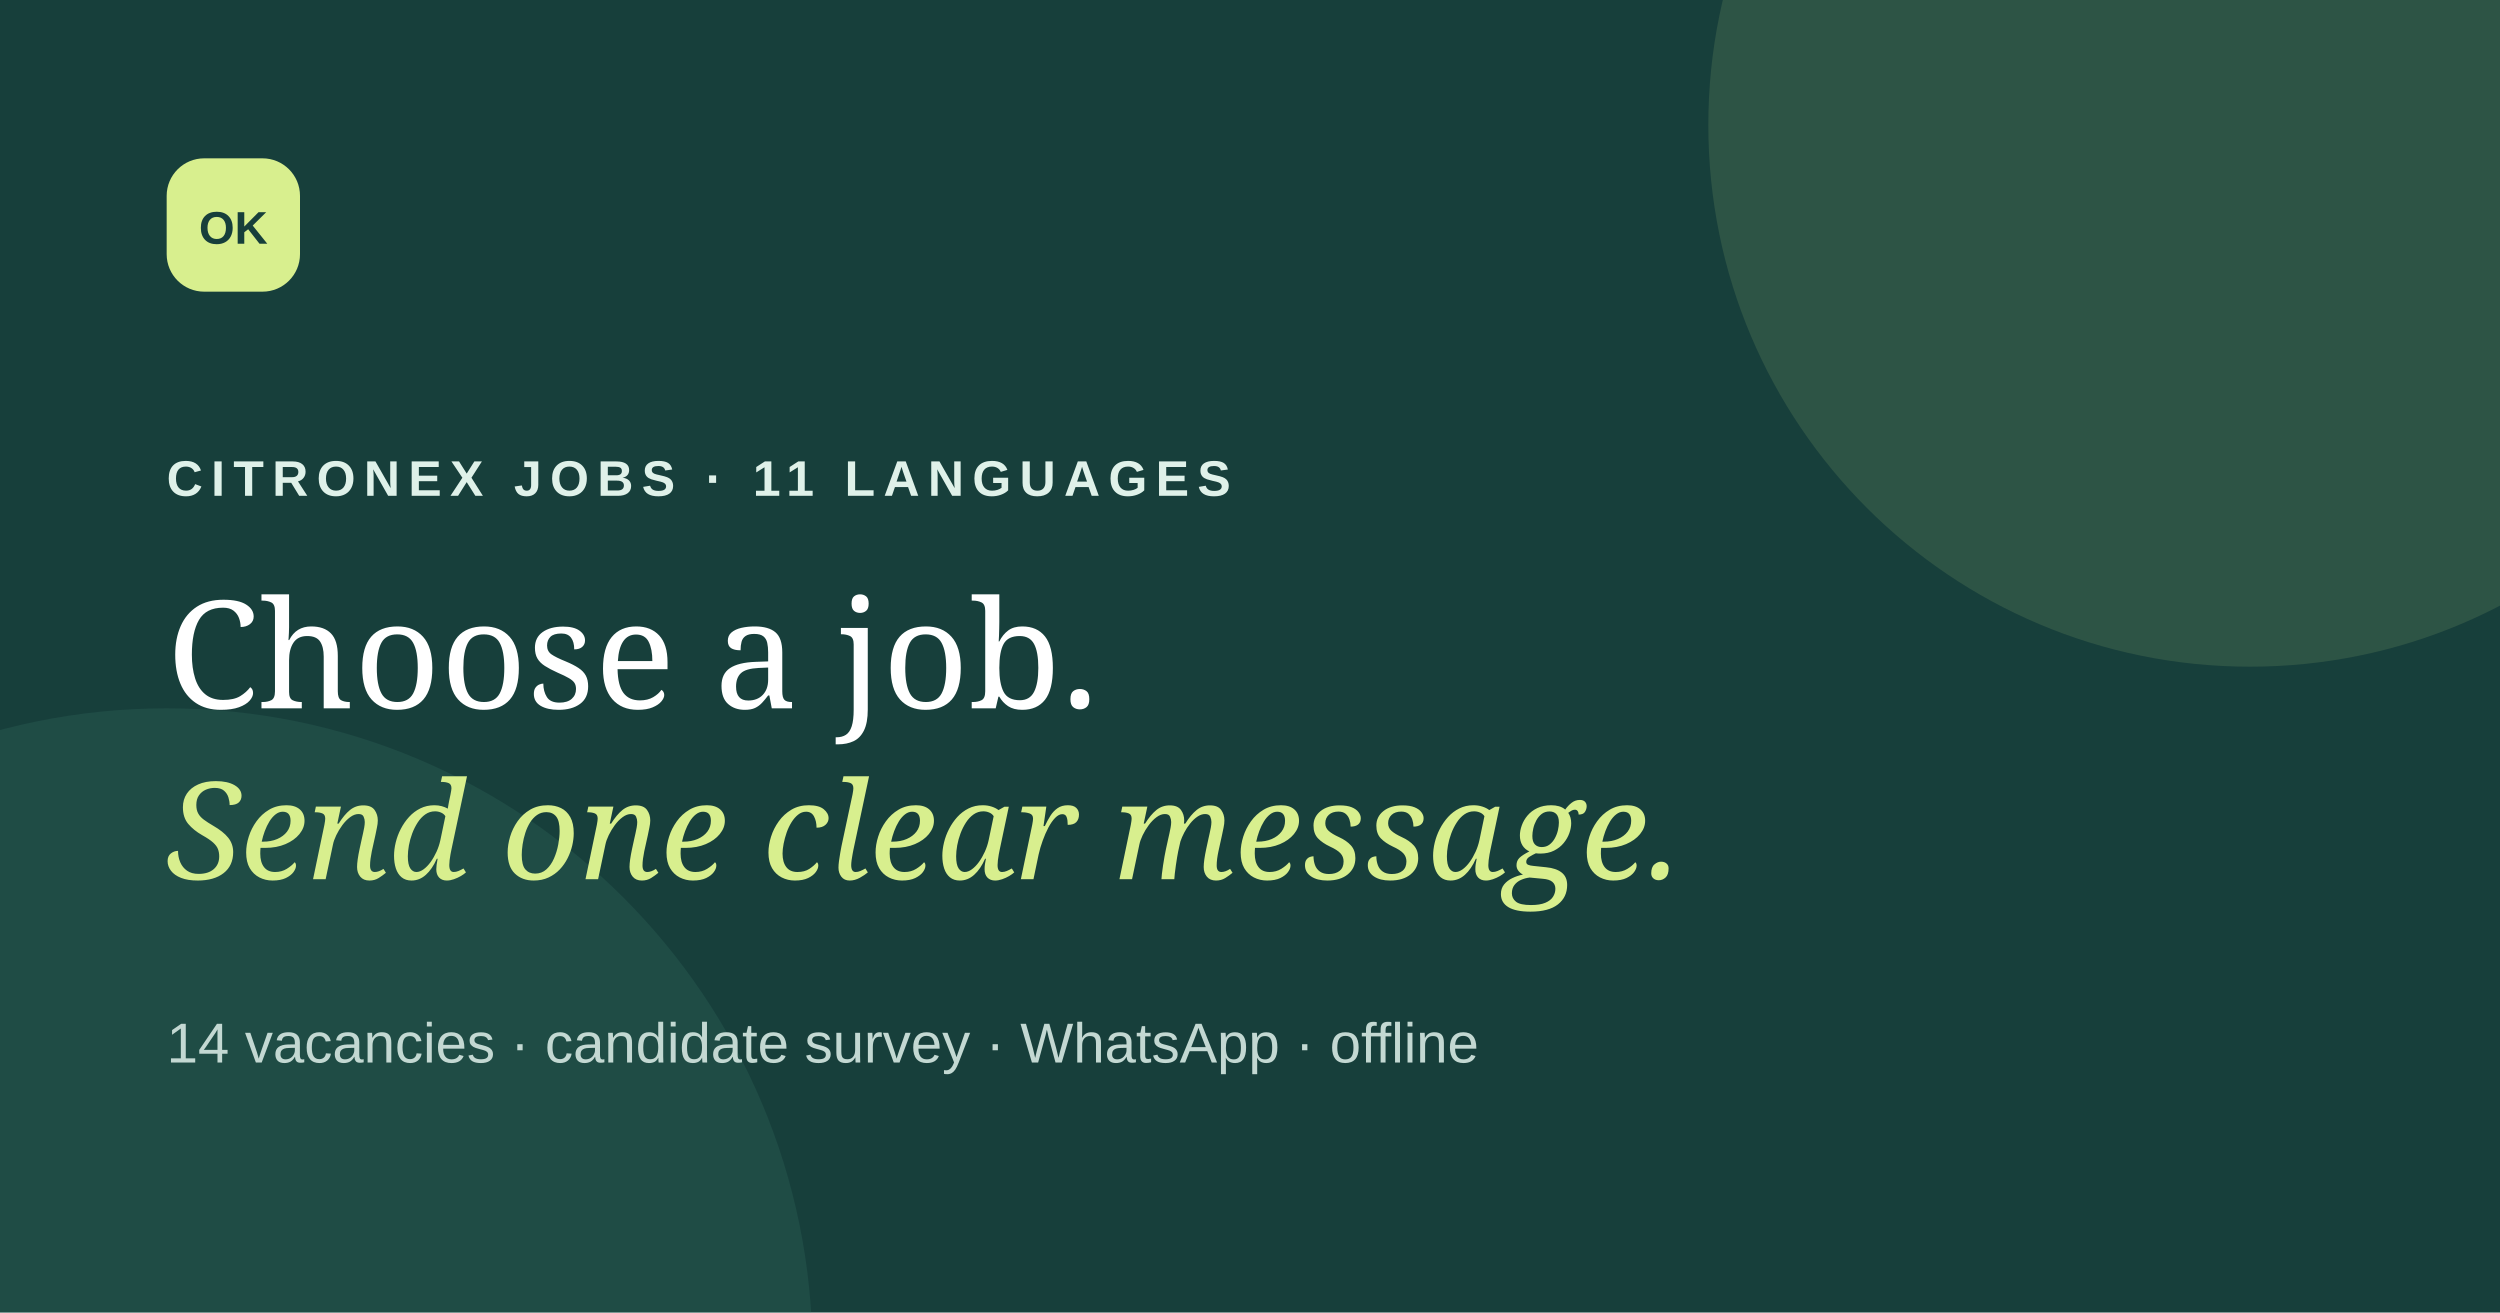
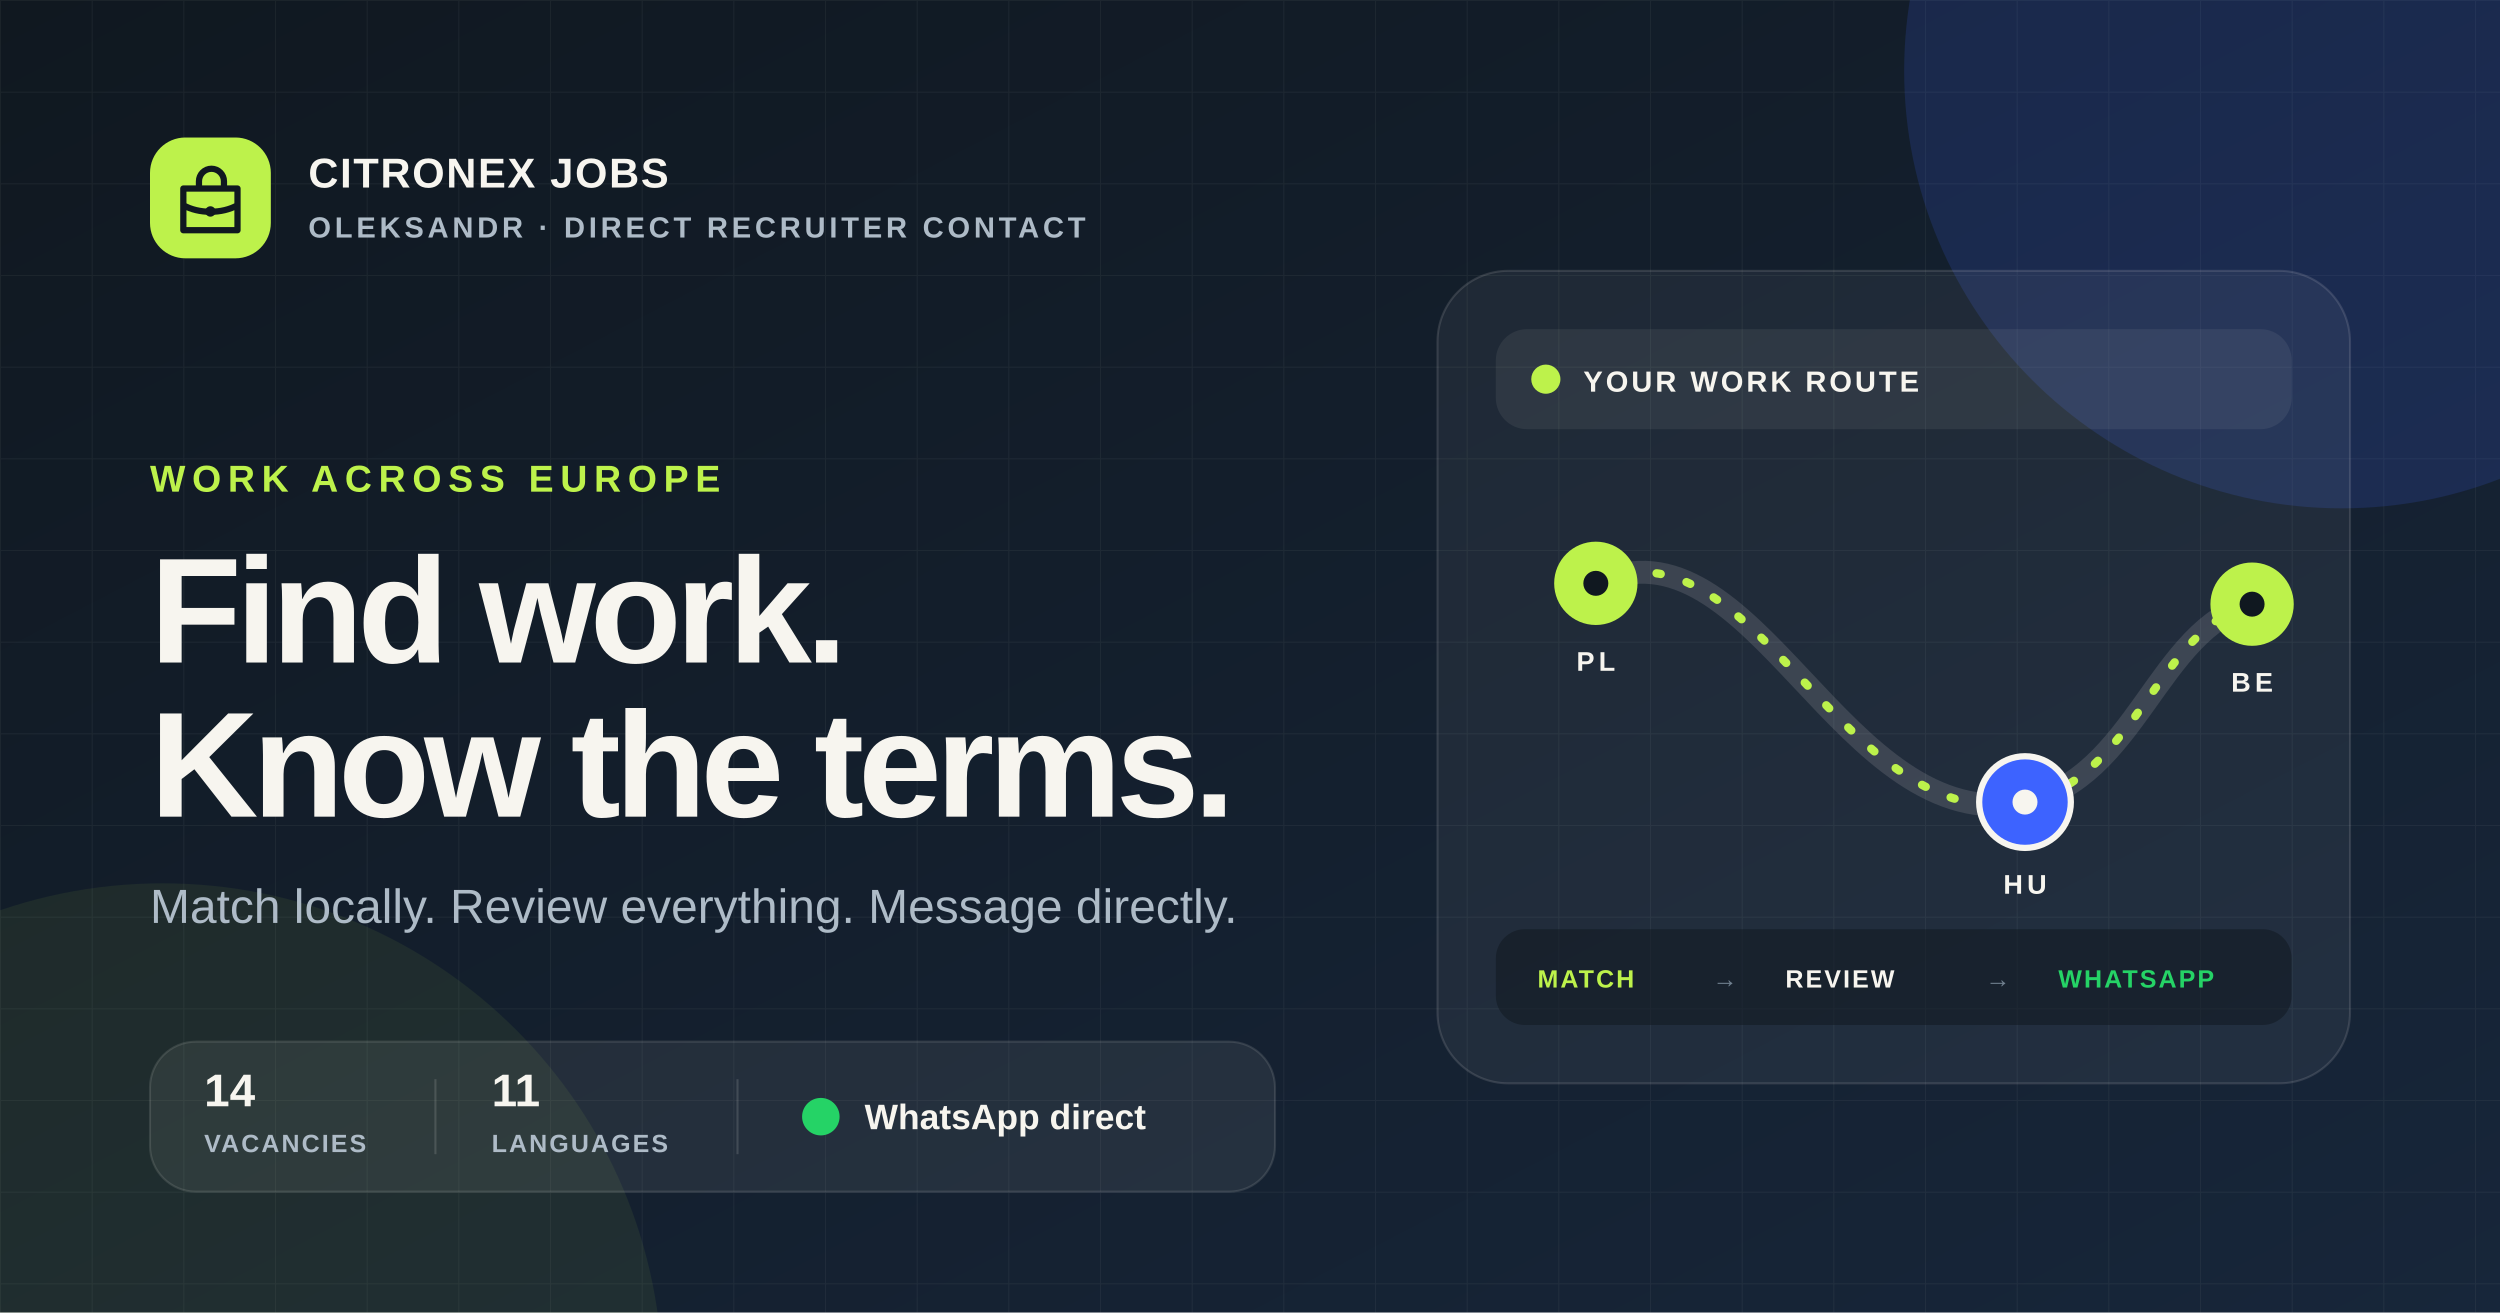
<svg xmlns="http://www.w3.org/2000/svg" width="1200" height="630" viewBox="0 0 1200 630" role="img" aria-labelledby="title desc">
-   <rect width="1200" height="630" fill="#173f3b" />
-   <circle cx="1080" cy="60" r="260" fill="#d8ef8e" opacity=".12" />
-   <circle cx="80" cy="650" r="310" fill="#4d9481" opacity=".15" />
-   <rect x="80" y="76" width="64" height="64" rx="18" fill="#d8ef8e" />
-   <text x="112" y="117" text-anchor="middle" fill="#173f3b" font-family="Arial, sans-serif" font-size="22" font-weight="700">OK</text>
-   <text x="80" y="238" fill="#dff1e9" font-family="Arial, sans-serif" font-size="24" font-weight="700" letter-spacing="4">CITRONEX JOBS · 11 LANGUAGES</text>
-   <text x="80" y="340" fill="#ffffff" font-family="Georgia, serif" font-size="72">Choose a job.</text>
-   <text x="80" y="422" fill="#d8ef8e" font-family="Georgia, serif" font-size="65" font-style="italic">Send one clear message.</text>
-   <text x="80" y="510" fill="#c3d8d2" font-family="Arial, sans-serif" font-size="27">14 vacancies · candidate survey · WhatsApp · offline</text>
+   <defs>
+     <linearGradient id="share-bg" x1="0" y1="0" x2="1" y2="1">
+       <stop offset="0" stop-color="#101820" />
+       <stop offset="1" stop-color="#17263a" />
+     </linearGradient>
+     <linearGradient id="share-route" x1="747" y1="200" x2="1080" y2="404" gradientUnits="userSpaceOnUse">
+       <stop stop-color="#bdf24b" />
+       <stop offset=".5" stop-color="#3d63ff" />
+       <stop offset="1" stop-color="#bdf24b" />
+     </linearGradient>
+     <pattern id="share-grid" width="44" height="44" patternUnits="userSpaceOnUse">
+       <path d="M44 0H0v44" fill="none" stroke="#f7f5ef" stroke-opacity=".05" />
+     </pattern>
+   </defs>
+   <rect width="1200" height="630" fill="url(#share-bg)" />
+   <rect width="1200" height="630" fill="url(#share-grid)" />
+   <circle cx="1124" cy="34" r="210" fill="#3d63ff" opacity=".16" />
+   <circle cx="78" cy="664" r="240" fill="#bdf24b" opacity=".07" />
+   <g font-family="Arial, 'Segoe UI', sans-serif">
+     <g transform="translate(72 66)">
+       <rect width="58" height="58" rx="17" fill="#bdf24b" />
+       <path d="M16 24.5h26v20H16zM23.5 24.5V21c0-3.3 2.7-6 6-6s6 2.7 6 6v3.5M16 32.5c7.4 4.2 18.6 4.2 26 0" fill="none" stroke="#101820" stroke-width="3" stroke-linecap="round" stroke-linejoin="round" />
+       <circle cx="29" cy="35.5" r="2.5" fill="#101820" />
+       <text x="76" y="24" fill="#f7f5ef" font-size="20" font-weight="800" letter-spacing=".8">CITRONEX JOBS</text>
+       <text x="76" y="48" fill="#aebbc7" font-size="14" font-weight="700" letter-spacing="1.8">OLEKSANDR · DIRECT RECRUITER CONTACT</text>
+     </g>
+     <text x="72" y="236" fill="#bdf24b" font-size="18" font-weight="800" letter-spacing="3.2">WORK ACROSS EUROPE</text>
+     <text x="72" y="318" fill="#f7f5ef" font-size="72" font-weight="800" letter-spacing="-2.8">Find work.</text>
+     <text x="72" y="392" fill="#f7f5ef" font-size="72" font-weight="800" letter-spacing="-2.8">Know the terms.</text>
+     <text x="72" y="443" fill="#aebbc7" font-size="23" font-weight="500">Match locally. Review everything. Message directly.</text>
+     <g transform="translate(72 500)">
+       <rect width="540" height="72" rx="22" fill="#f7f5ef" fill-opacity=".07" stroke="#f7f5ef" stroke-opacity=".12" />
+       <text x="26" y="31" fill="#f7f5ef" font-size="22" font-weight="800">14</text>
+       <text x="26" y="53" fill="#aebbc7" font-size="12" font-weight="700" letter-spacing="1">VACANCIES</text>
+       <path d="M137 18v36" stroke="#f7f5ef" stroke-opacity=".14" />
+       <text x="164" y="31" fill="#f7f5ef" font-size="22" font-weight="800">11</text>
+       <text x="164" y="53" fill="#aebbc7" font-size="12" font-weight="700" letter-spacing="1">LANGUAGES</text>
+       <path d="M282 18v36" stroke="#f7f5ef" stroke-opacity=".14" />
+       <circle cx="322" cy="36" r="9" fill="#25d366" />
+       <text x="343" y="42" fill="#f7f5ef" font-size="17" font-weight="800">WhatsApp direct</text>
+     </g>
+   </g>
+   <g transform="translate(690 130)">
+     <rect width="438" height="390" rx="34" fill="#f7f5ef" fill-opacity=".055" stroke="#f7f5ef" stroke-opacity=".13" />
+     <rect x="28" y="28" width="382" height="48" rx="15" fill="#f7f5ef" fill-opacity=".07" />
+     <circle cx="52" cy="52" r="7" fill="#bdf24b" />
+     <text x="70" y="58" fill="#f7f5ef" font-family="Arial, 'Segoe UI', sans-serif" font-size="14" font-weight="800" letter-spacing="1.4">YOUR WORK ROUTE</text>
+     <path d="M76 150c76-36 118 123 206 105 53-11 64-84 109-95" fill="none" stroke="#f7f5ef" stroke-opacity=".13" stroke-width="11" stroke-linecap="round" />
+     <path d="M76 150c76-36 118 123 206 105 53-11 64-84 109-95" fill="none" stroke="url(#share-route)" stroke-width="4" stroke-linecap="round" stroke-dasharray="2 13" />
+     <g font-family="Arial, 'Segoe UI', sans-serif" font-weight="800" text-anchor="middle">
+       <g transform="translate(76 150)">
+         <circle r="20" fill="#bdf24b" />
+         <circle r="6" fill="#101820" />
+         <text y="42" fill="#f7f5ef" font-size="13" letter-spacing="2">PL</text>
+       </g>
+       <g transform="translate(282 255)">
+         <circle r="22" fill="#3d63ff" stroke="#f7f5ef" stroke-width="3" />
+         <circle r="6" fill="#f7f5ef" />
+         <text y="44" fill="#f7f5ef" font-size="13" letter-spacing="2">HU</text>
+       </g>
+       <g transform="translate(391 160)">
+         <circle r="20" fill="#bdf24b" />
+         <circle r="6" fill="#101820" />
+         <text y="42" fill="#f7f5ef" font-size="13" letter-spacing="2">BE</text>
+       </g>
+     </g>
+     <g transform="translate(28 316)" font-family="Arial, 'Segoe UI', sans-serif" font-size="12" font-weight="800" letter-spacing="1">
+       <rect width="382" height="46" rx="14" fill="#101820" fill-opacity=".52" />
+       <text x="20" y="28" fill="#bdf24b">MATCH</text>
+       <text x="104" y="28" fill="#718190">→</text>
+       <text x="139" y="28" fill="#f7f5ef">REVIEW</text>
+       <text x="235" y="28" fill="#718190">→</text>
+       <text x="270" y="28" fill="#25d366">WHATSAPP</text>
+     </g>
+   </g>
</svg>
